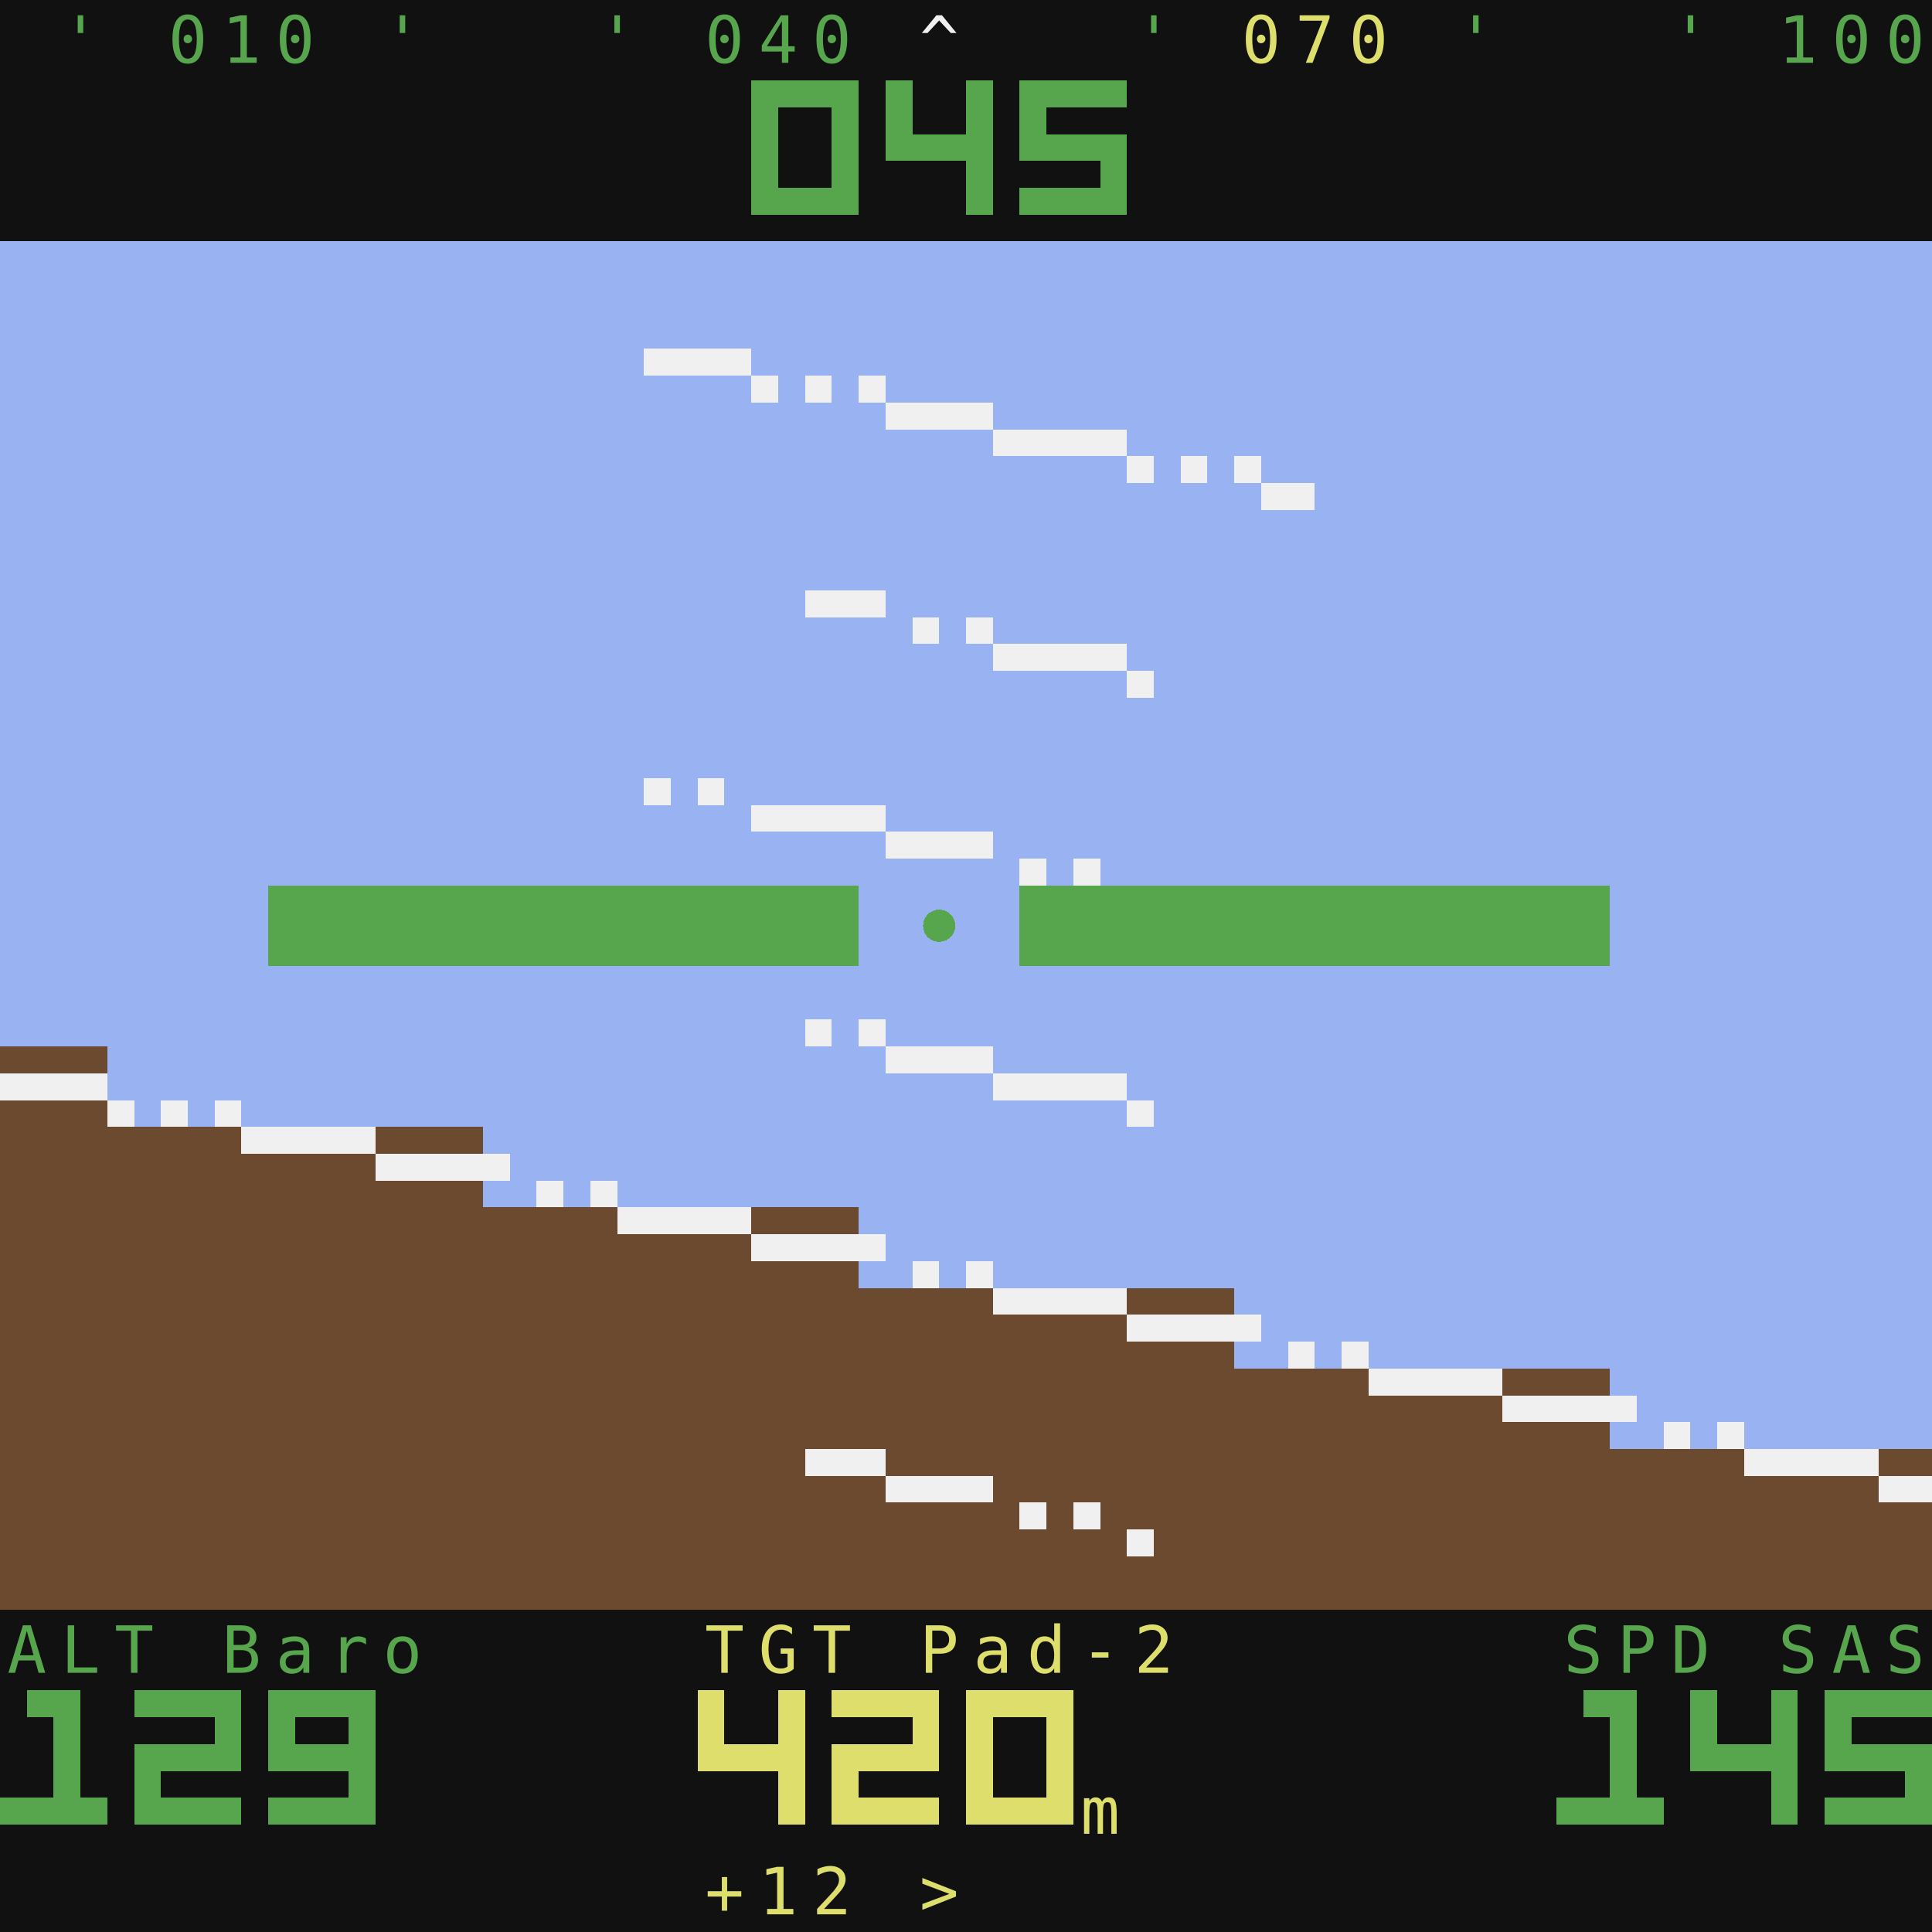
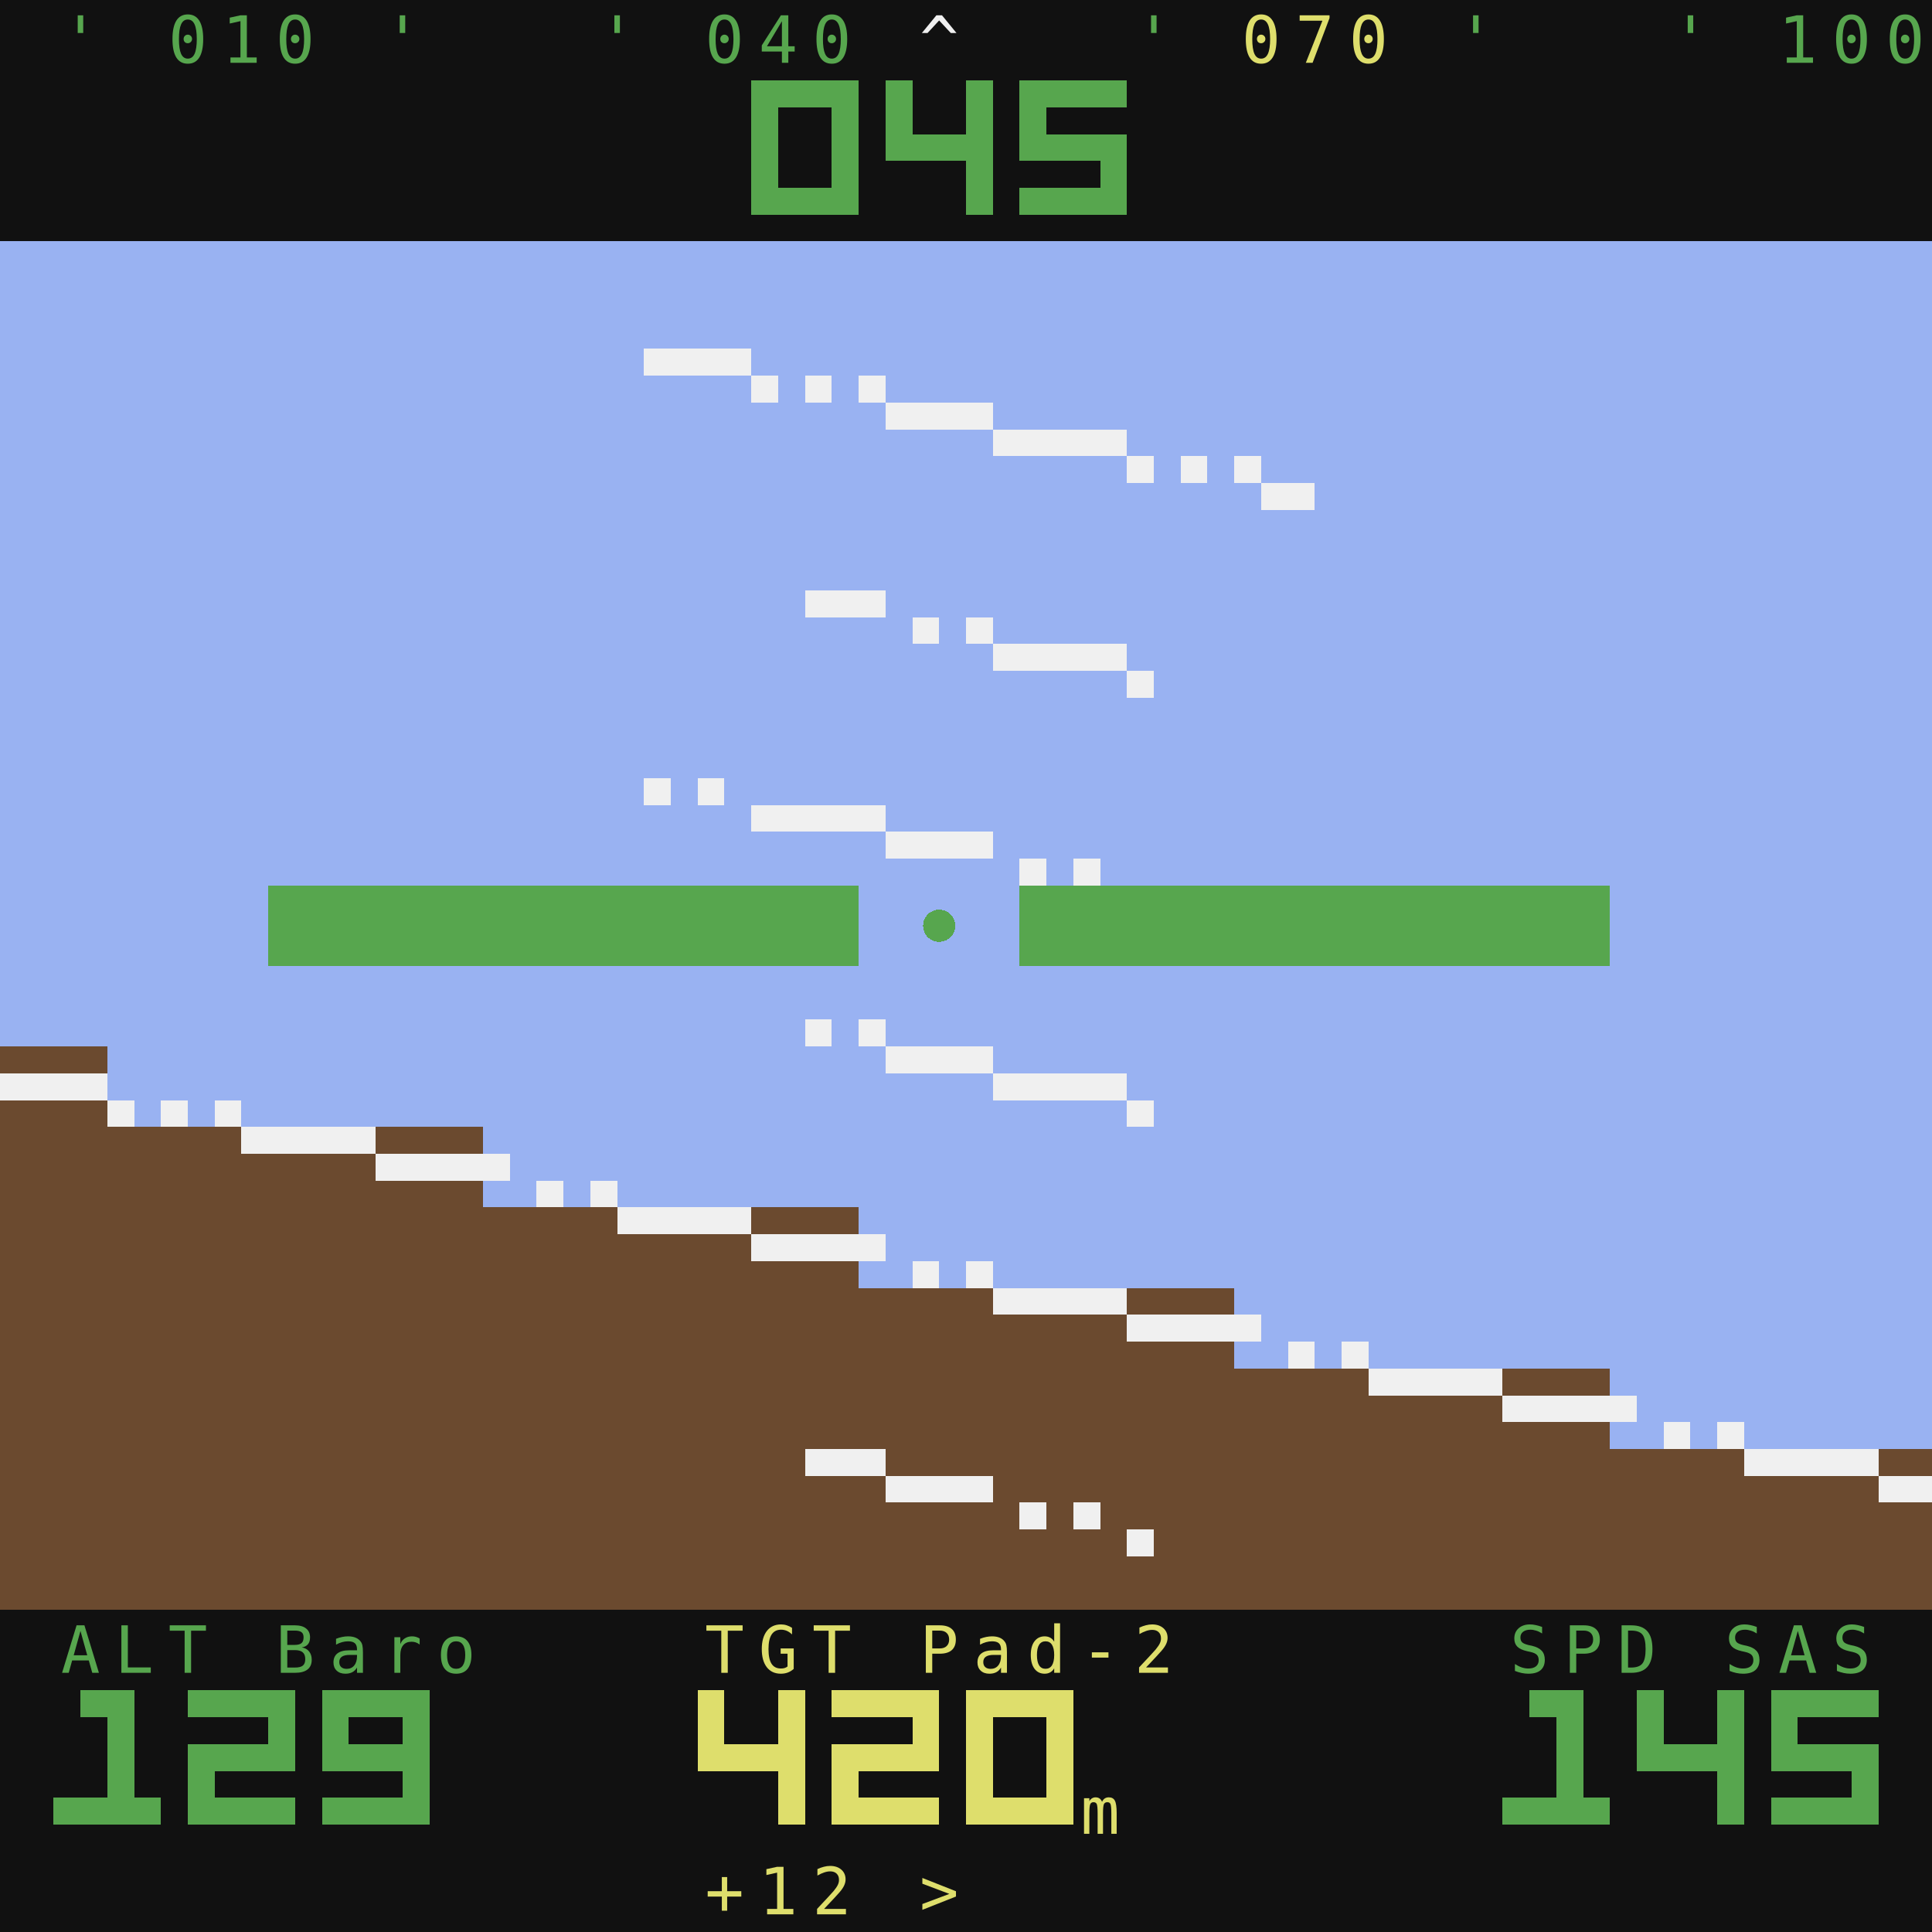
<svg xmlns="http://www.w3.org/2000/svg" width="504" height="504" viewBox="0 0 504 504" font-family="'DejaVu Sans Mono','Consolas',monospace" shape-rendering="crispEdges">
  <rect x="0" y="0" width="504" height="504" fill="#111111" />
  <rect x="0" y="0" width="504" height="21" fill="#111111" />
  <rect x="0" y="21" width="210" height="21" fill="#111111" />
  <rect x="210" y="21" width="42" height="21" fill="#57a64e" />
  <rect x="252" y="21" width="14" height="21" fill="#111111" />
  <rect x="266" y="21" width="28" height="21" fill="#57a64e" />
  <rect x="294" y="21" width="210" height="21" fill="#111111" />
  <rect x="0" y="42" width="504" height="21" fill="#111111" />
  <rect x="0" y="63" width="504" height="21" fill="#99b2f2" />
  <rect x="0" y="84" width="504" height="21" fill="#99b2f2" />
  <rect x="0" y="105" width="504" height="21" fill="#99b2f2" />
  <rect x="0" y="126" width="504" height="21" fill="#99b2f2" />
  <rect x="0" y="147" width="504" height="21" fill="#99b2f2" />
  <rect x="0" y="168" width="504" height="21" fill="#99b2f2" />
  <rect x="0" y="189" width="504" height="21" fill="#99b2f2" />
  <rect x="0" y="210" width="504" height="21" fill="#99b2f2" />
  <rect x="0" y="231" width="70" height="21" fill="#99b2f2" />
  <rect x="70" y="231" width="154" height="21" fill="#57a64e" />
  <rect x="224" y="231" width="42" height="21" fill="#99b2f2" />
  <rect x="266" y="231" width="154" height="21" fill="#57a64e" />
  <rect x="420" y="231" width="84" height="21" fill="#99b2f2" />
  <rect x="0" y="252" width="504" height="21" fill="#99b2f2" />
  <rect x="0" y="273" width="28" height="21" fill="#6b4a2f" />
  <rect x="28" y="273" width="476" height="21" fill="#99b2f2" />
  <rect x="0" y="294" width="126" height="21" fill="#6b4a2f" />
  <rect x="126" y="294" width="378" height="21" fill="#99b2f2" />
  <rect x="0" y="315" width="224" height="21" fill="#6b4a2f" />
  <rect x="224" y="315" width="280" height="21" fill="#99b2f2" />
  <rect x="0" y="336" width="322" height="21" fill="#6b4a2f" />
  <rect x="322" y="336" width="182" height="21" fill="#99b2f2" />
  <rect x="0" y="357" width="420" height="21" fill="#6b4a2f" />
  <rect x="420" y="357" width="84" height="21" fill="#99b2f2" />
  <rect x="0" y="378" width="504" height="21" fill="#6b4a2f" />
  <rect x="0" y="399" width="504" height="21" fill="#6b4a2f" />
  <rect x="0" y="420" width="504" height="21" fill="#111111" />
-   <rect x="0" y="441" width="28" height="21" fill="#111111" />
-   <rect x="28" y="441" width="28" height="21" fill="#57a64e" />
-   <rect x="56" y="441" width="14" height="21" fill="#111111" />
-   <rect x="70" y="441" width="28" height="21" fill="#57a64e" />
-   <rect x="98" y="441" width="84" height="21" fill="#111111" />
+   <rect x="0" y="441" width="42" height="21" fill="#111111" />
+   <rect x="42" y="441" width="28" height="21" fill="#57a64e" />
+   <rect x="70" y="441" width="14" height="21" fill="#111111" />
+   <rect x="84" y="441" width="28" height="21" fill="#57a64e" />
+   <rect x="112" y="441" width="70" height="21" fill="#111111" />
  <rect x="182" y="441" width="56" height="21" fill="#dede6c" />
  <rect x="238" y="441" width="28" height="21" fill="#111111" />
  <rect x="266" y="441" width="14" height="21" fill="#dede6c" />
-   <rect x="280" y="441" width="154" height="21" fill="#111111" />
-   <rect x="434" y="441" width="28" height="21" fill="#57a64e" />
-   <rect x="462" y="441" width="14" height="21" fill="#111111" />
-   <rect x="476" y="441" width="28" height="21" fill="#57a64e" />
+   <rect x="280" y="441" width="140" height="21" fill="#111111" />
+   <rect x="420" y="441" width="28" height="21" fill="#57a64e" />
+   <rect x="448" y="441" width="14" height="21" fill="#111111" />
+   <rect x="462" y="441" width="28" height="21" fill="#57a64e" />
+   <rect x="490" y="441" width="14" height="21" fill="#111111" />
  <rect x="0" y="462" width="504" height="21" fill="#111111" />
  <rect x="0" y="483" width="504" height="21" fill="#111111" />
  <rect x="196" y="21" width="7" height="7" fill="#57a64e" />
  <rect x="203" y="21" width="7" height="7" fill="#57a64e" />
  <rect x="196" y="28" width="7" height="7" fill="#57a64e" />
  <rect x="196" y="35" width="7" height="7" fill="#57a64e" />
  <rect x="210" y="28" width="7" height="7" fill="#111111" />
  <rect x="210" y="35" width="7" height="7" fill="#111111" />
  <rect x="224" y="21" width="7" height="7" fill="#111111" />
  <rect x="224" y="28" width="7" height="7" fill="#111111" />
  <rect x="224" y="35" width="7" height="7" fill="#111111" />
  <rect x="238" y="21" width="7" height="7" fill="#111111" />
  <rect x="245" y="21" width="7" height="7" fill="#111111" />
  <rect x="238" y="28" width="7" height="7" fill="#111111" />
  <rect x="245" y="28" width="7" height="7" fill="#111111" />
  <rect x="252" y="21" width="7" height="7" fill="#57a64e" />
  <rect x="252" y="28" width="7" height="7" fill="#57a64e" />
  <rect x="252" y="35" width="7" height="7" fill="#57a64e" />
  <rect x="273" y="28" width="7" height="7" fill="#111111" />
  <rect x="280" y="28" width="7" height="7" fill="#111111" />
  <rect x="287" y="28" width="7" height="7" fill="#111111" />
  <rect x="196" y="42" width="7" height="7" fill="#57a64e" />
  <rect x="196" y="49" width="7" height="7" fill="#57a64e" />
  <rect x="203" y="49" width="7" height="7" fill="#57a64e" />
  <rect x="217" y="42" width="7" height="7" fill="#57a64e" />
  <rect x="210" y="49" width="7" height="7" fill="#57a64e" />
  <rect x="217" y="49" width="7" height="7" fill="#57a64e" />
  <rect x="252" y="42" width="7" height="7" fill="#57a64e" />
  <rect x="252" y="49" width="7" height="7" fill="#57a64e" />
  <rect x="266" y="49" width="7" height="7" fill="#57a64e" />
  <rect x="273" y="49" width="7" height="7" fill="#57a64e" />
  <rect x="287" y="42" width="7" height="7" fill="#57a64e" />
  <rect x="280" y="49" width="7" height="7" fill="#57a64e" />
  <rect x="287" y="49" width="7" height="7" fill="#57a64e" />
  <rect x="168" y="91" width="7" height="7" fill="#f0f0f0" />
  <rect x="175" y="91" width="7" height="7" fill="#f0f0f0" />
  <rect x="182" y="91" width="7" height="7" fill="#f0f0f0" />
  <rect x="189" y="91" width="7" height="7" fill="#f0f0f0" />
  <rect x="196" y="98" width="7" height="7" fill="#f0f0f0" />
  <rect x="210" y="98" width="7" height="7" fill="#f0f0f0" />
  <rect x="224" y="98" width="7" height="7" fill="#f0f0f0" />
  <rect x="231" y="105" width="7" height="7" fill="#f0f0f0" />
  <rect x="238" y="105" width="7" height="7" fill="#f0f0f0" />
  <rect x="245" y="105" width="7" height="7" fill="#f0f0f0" />
  <rect x="252" y="105" width="7" height="7" fill="#f0f0f0" />
  <rect x="259" y="112" width="7" height="7" fill="#f0f0f0" />
  <rect x="266" y="112" width="7" height="7" fill="#f0f0f0" />
  <rect x="273" y="112" width="7" height="7" fill="#f0f0f0" />
  <rect x="280" y="112" width="7" height="7" fill="#f0f0f0" />
  <rect x="287" y="112" width="7" height="7" fill="#f0f0f0" />
  <rect x="294" y="119" width="7" height="7" fill="#f0f0f0" />
  <rect x="308" y="119" width="7" height="7" fill="#f0f0f0" />
  <rect x="322" y="119" width="7" height="7" fill="#f0f0f0" />
  <rect x="329" y="126" width="7" height="7" fill="#f0f0f0" />
  <rect x="336" y="126" width="7" height="7" fill="#f0f0f0" />
  <rect x="210" y="154" width="7" height="7" fill="#f0f0f0" />
  <rect x="217" y="154" width="7" height="7" fill="#f0f0f0" />
  <rect x="224" y="154" width="7" height="7" fill="#f0f0f0" />
  <rect x="238" y="161" width="7" height="7" fill="#f0f0f0" />
  <rect x="252" y="161" width="7" height="7" fill="#f0f0f0" />
  <rect x="259" y="168" width="7" height="7" fill="#f0f0f0" />
  <rect x="266" y="168" width="7" height="7" fill="#f0f0f0" />
  <rect x="273" y="168" width="7" height="7" fill="#f0f0f0" />
  <rect x="280" y="168" width="7" height="7" fill="#f0f0f0" />
  <rect x="287" y="168" width="7" height="7" fill="#f0f0f0" />
  <rect x="294" y="175" width="7" height="7" fill="#f0f0f0" />
  <rect x="168" y="203" width="7" height="7" fill="#f0f0f0" />
  <rect x="182" y="203" width="7" height="7" fill="#f0f0f0" />
  <rect x="196" y="210" width="7" height="7" fill="#f0f0f0" />
  <rect x="203" y="210" width="7" height="7" fill="#f0f0f0" />
  <rect x="210" y="210" width="7" height="7" fill="#f0f0f0" />
  <rect x="217" y="210" width="7" height="7" fill="#f0f0f0" />
  <rect x="224" y="210" width="7" height="7" fill="#f0f0f0" />
  <rect x="231" y="217" width="7" height="7" fill="#f0f0f0" />
  <rect x="238" y="217" width="7" height="7" fill="#f0f0f0" />
  <rect x="245" y="217" width="7" height="7" fill="#f0f0f0" />
  <rect x="252" y="217" width="7" height="7" fill="#f0f0f0" />
  <rect x="266" y="224" width="7" height="7" fill="#f0f0f0" />
  <rect x="280" y="224" width="7" height="7" fill="#f0f0f0" />
  <circle cx="245" cy="241.5" r="4.2" fill="#57a64e" />
  <rect x="210" y="266" width="7" height="7" fill="#f0f0f0" />
  <rect x="224" y="266" width="7" height="7" fill="#f0f0f0" />
  <rect x="0" y="280" width="7" height="7" fill="#f0f0f0" />
  <rect x="7" y="280" width="7" height="7" fill="#f0f0f0" />
  <rect x="14" y="280" width="7" height="7" fill="#f0f0f0" />
  <rect x="21" y="280" width="7" height="7" fill="#f0f0f0" />
  <rect x="28" y="287" width="7" height="7" fill="#f0f0f0" />
  <rect x="42" y="287" width="7" height="7" fill="#f0f0f0" />
  <rect x="56" y="287" width="7" height="7" fill="#f0f0f0" />
  <rect x="231" y="273" width="7" height="7" fill="#f0f0f0" />
  <rect x="238" y="273" width="7" height="7" fill="#f0f0f0" />
  <rect x="245" y="273" width="7" height="7" fill="#f0f0f0" />
  <rect x="252" y="273" width="7" height="7" fill="#f0f0f0" />
  <rect x="259" y="280" width="7" height="7" fill="#f0f0f0" />
  <rect x="266" y="280" width="7" height="7" fill="#f0f0f0" />
  <rect x="273" y="280" width="7" height="7" fill="#f0f0f0" />
  <rect x="280" y="280" width="7" height="7" fill="#f0f0f0" />
  <rect x="287" y="280" width="7" height="7" fill="#f0f0f0" />
  <rect x="294" y="287" width="7" height="7" fill="#f0f0f0" />
  <rect x="63" y="294" width="7" height="7" fill="#f0f0f0" />
  <rect x="70" y="294" width="7" height="7" fill="#f0f0f0" />
  <rect x="77" y="294" width="7" height="7" fill="#f0f0f0" />
  <rect x="84" y="294" width="7" height="7" fill="#f0f0f0" />
  <rect x="91" y="294" width="7" height="7" fill="#f0f0f0" />
  <rect x="98" y="301" width="7" height="7" fill="#f0f0f0" />
  <rect x="105" y="301" width="7" height="7" fill="#f0f0f0" />
  <rect x="112" y="301" width="7" height="7" fill="#f0f0f0" />
  <rect x="119" y="301" width="7" height="7" fill="#f0f0f0" />
  <rect x="126" y="301" width="7" height="7" fill="#f0f0f0" />
  <rect x="140" y="308" width="7" height="7" fill="#f0f0f0" />
  <rect x="154" y="308" width="7" height="7" fill="#f0f0f0" />
  <rect x="161" y="315" width="7" height="7" fill="#f0f0f0" />
  <rect x="168" y="315" width="7" height="7" fill="#f0f0f0" />
  <rect x="175" y="315" width="7" height="7" fill="#f0f0f0" />
  <rect x="182" y="315" width="7" height="7" fill="#f0f0f0" />
  <rect x="189" y="315" width="7" height="7" fill="#f0f0f0" />
  <rect x="196" y="322" width="7" height="7" fill="#f0f0f0" />
  <rect x="203" y="322" width="7" height="7" fill="#f0f0f0" />
  <rect x="210" y="322" width="7" height="7" fill="#f0f0f0" />
  <rect x="217" y="322" width="7" height="7" fill="#f0f0f0" />
  <rect x="224" y="322" width="7" height="7" fill="#f0f0f0" />
  <rect x="238" y="329" width="7" height="7" fill="#f0f0f0" />
  <rect x="252" y="329" width="7" height="7" fill="#f0f0f0" />
  <rect x="259" y="336" width="7" height="7" fill="#f0f0f0" />
  <rect x="266" y="336" width="7" height="7" fill="#f0f0f0" />
  <rect x="273" y="336" width="7" height="7" fill="#f0f0f0" />
  <rect x="280" y="336" width="7" height="7" fill="#f0f0f0" />
  <rect x="287" y="336" width="7" height="7" fill="#f0f0f0" />
  <rect x="294" y="343" width="7" height="7" fill="#f0f0f0" />
  <rect x="301" y="343" width="7" height="7" fill="#f0f0f0" />
  <rect x="308" y="343" width="7" height="7" fill="#f0f0f0" />
  <rect x="315" y="343" width="7" height="7" fill="#f0f0f0" />
  <rect x="322" y="343" width="7" height="7" fill="#f0f0f0" />
  <rect x="336" y="350" width="7" height="7" fill="#f0f0f0" />
  <rect x="350" y="350" width="7" height="7" fill="#f0f0f0" />
  <rect x="357" y="357" width="7" height="7" fill="#f0f0f0" />
  <rect x="364" y="357" width="7" height="7" fill="#f0f0f0" />
  <rect x="371" y="357" width="7" height="7" fill="#f0f0f0" />
  <rect x="378" y="357" width="7" height="7" fill="#f0f0f0" />
  <rect x="385" y="357" width="7" height="7" fill="#f0f0f0" />
  <rect x="392" y="364" width="7" height="7" fill="#f0f0f0" />
  <rect x="399" y="364" width="7" height="7" fill="#f0f0f0" />
  <rect x="406" y="364" width="7" height="7" fill="#f0f0f0" />
  <rect x="413" y="364" width="7" height="7" fill="#f0f0f0" />
  <rect x="420" y="364" width="7" height="7" fill="#f0f0f0" />
  <rect x="434" y="371" width="7" height="7" fill="#f0f0f0" />
  <rect x="448" y="371" width="7" height="7" fill="#f0f0f0" />
  <rect x="210" y="378" width="7" height="7" fill="#f0f0f0" />
  <rect x="217" y="378" width="7" height="7" fill="#f0f0f0" />
  <rect x="224" y="378" width="7" height="7" fill="#f0f0f0" />
  <rect x="231" y="385" width="7" height="7" fill="#f0f0f0" />
  <rect x="238" y="385" width="7" height="7" fill="#f0f0f0" />
  <rect x="245" y="385" width="7" height="7" fill="#f0f0f0" />
  <rect x="252" y="385" width="7" height="7" fill="#f0f0f0" />
  <rect x="266" y="392" width="7" height="7" fill="#f0f0f0" />
  <rect x="280" y="392" width="7" height="7" fill="#f0f0f0" />
  <rect x="455" y="378" width="7" height="7" fill="#f0f0f0" />
  <rect x="462" y="378" width="7" height="7" fill="#f0f0f0" />
  <rect x="469" y="378" width="7" height="7" fill="#f0f0f0" />
  <rect x="476" y="378" width="7" height="7" fill="#f0f0f0" />
  <rect x="483" y="378" width="7" height="7" fill="#f0f0f0" />
  <rect x="490" y="385" width="7" height="7" fill="#f0f0f0" />
  <rect x="497" y="385" width="7" height="7" fill="#f0f0f0" />
  <rect x="294" y="399" width="7" height="7" fill="#f0f0f0" />
-   <rect x="7" y="441" width="7" height="7" fill="#57a64e" />
-   <rect x="14" y="441" width="7" height="7" fill="#57a64e" />
-   <rect x="14" y="448" width="7" height="7" fill="#57a64e" />
-   <rect x="14" y="455" width="7" height="7" fill="#57a64e" />
-   <rect x="28" y="441" width="7" height="7" fill="#111111" />
-   <rect x="28" y="448" width="7" height="7" fill="#111111" />
-   <rect x="35" y="448" width="7" height="7" fill="#111111" />
-   <rect x="28" y="455" width="7" height="7" fill="#111111" />
+   <rect x="21" y="441" width="7" height="7" fill="#57a64e" />
+   <rect x="28" y="441" width="7" height="7" fill="#57a64e" />
+   <rect x="28" y="448" width="7" height="7" fill="#57a64e" />
+   <rect x="28" y="455" width="7" height="7" fill="#57a64e" />
+   <rect x="42" y="441" width="7" height="7" fill="#111111" />
  <rect x="42" y="448" width="7" height="7" fill="#111111" />
  <rect x="49" y="448" width="7" height="7" fill="#111111" />
-   <rect x="56" y="441" width="7" height="7" fill="#57a64e" />
-   <rect x="56" y="448" width="7" height="7" fill="#57a64e" />
-   <rect x="56" y="455" width="7" height="7" fill="#57a64e" />
-   <rect x="77" y="448" width="7" height="7" fill="#111111" />
-   <rect x="84" y="448" width="7" height="7" fill="#111111" />
+   <rect x="42" y="455" width="7" height="7" fill="#111111" />
+   <rect x="56" y="448" width="7" height="7" fill="#111111" />
+   <rect x="63" y="448" width="7" height="7" fill="#111111" />
+   <rect x="70" y="441" width="7" height="7" fill="#57a64e" />
+   <rect x="70" y="448" width="7" height="7" fill="#57a64e" />
+   <rect x="70" y="455" width="7" height="7" fill="#57a64e" />
+   <rect x="91" y="448" width="7" height="7" fill="#111111" />
+   <rect x="98" y="448" width="7" height="7" fill="#111111" />
  <rect x="189" y="441" width="7" height="7" fill="#111111" />
  <rect x="189" y="448" width="7" height="7" fill="#111111" />
  <rect x="196" y="441" width="7" height="7" fill="#111111" />
  <rect x="196" y="448" width="7" height="7" fill="#111111" />
  <rect x="210" y="441" width="7" height="7" fill="#111111" />
  <rect x="210" y="448" width="7" height="7" fill="#111111" />
  <rect x="217" y="448" width="7" height="7" fill="#111111" />
  <rect x="210" y="455" width="7" height="7" fill="#111111" />
  <rect x="224" y="448" width="7" height="7" fill="#111111" />
  <rect x="231" y="448" width="7" height="7" fill="#111111" />
  <rect x="238" y="441" width="7" height="7" fill="#dede6c" />
  <rect x="238" y="448" width="7" height="7" fill="#dede6c" />
  <rect x="238" y="455" width="7" height="7" fill="#dede6c" />
  <rect x="252" y="441" width="7" height="7" fill="#dede6c" />
  <rect x="259" y="441" width="7" height="7" fill="#dede6c" />
  <rect x="252" y="448" width="7" height="7" fill="#dede6c" />
  <rect x="252" y="455" width="7" height="7" fill="#dede6c" />
  <rect x="266" y="448" width="7" height="7" fill="#111111" />
  <rect x="266" y="455" width="7" height="7" fill="#111111" />
-   <rect x="413" y="441" width="7" height="7" fill="#57a64e" />
-   <rect x="420" y="441" width="7" height="7" fill="#57a64e" />
-   <rect x="420" y="448" width="7" height="7" fill="#57a64e" />
-   <rect x="420" y="455" width="7" height="7" fill="#57a64e" />
+   <rect x="399" y="441" width="7" height="7" fill="#57a64e" />
+   <rect x="406" y="441" width="7" height="7" fill="#57a64e" />
+   <rect x="406" y="448" width="7" height="7" fill="#57a64e" />
+   <rect x="406" y="455" width="7" height="7" fill="#57a64e" />
+   <rect x="420" y="441" width="7" height="7" fill="#111111" />
+   <rect x="420" y="448" width="7" height="7" fill="#111111" />
+   <rect x="420" y="455" width="7" height="7" fill="#111111" />
  <rect x="434" y="441" width="7" height="7" fill="#111111" />
+   <rect x="441" y="441" width="7" height="7" fill="#111111" />
  <rect x="434" y="448" width="7" height="7" fill="#111111" />
-   <rect x="434" y="455" width="7" height="7" fill="#111111" />
-   <rect x="448" y="441" width="7" height="7" fill="#111111" />
-   <rect x="455" y="441" width="7" height="7" fill="#111111" />
-   <rect x="448" y="448" width="7" height="7" fill="#111111" />
-   <rect x="455" y="448" width="7" height="7" fill="#111111" />
-   <rect x="462" y="441" width="7" height="7" fill="#57a64e" />
-   <rect x="462" y="448" width="7" height="7" fill="#57a64e" />
-   <rect x="462" y="455" width="7" height="7" fill="#57a64e" />
+   <rect x="441" y="448" width="7" height="7" fill="#111111" />
+   <rect x="448" y="441" width="7" height="7" fill="#57a64e" />
+   <rect x="448" y="448" width="7" height="7" fill="#57a64e" />
+   <rect x="448" y="455" width="7" height="7" fill="#57a64e" />
+   <rect x="469" y="448" width="7" height="7" fill="#111111" />
+   <rect x="476" y="448" width="7" height="7" fill="#111111" />
  <rect x="483" y="448" width="7" height="7" fill="#111111" />
-   <rect x="490" y="448" width="7" height="7" fill="#111111" />
-   <rect x="497" y="448" width="7" height="7" fill="#111111" />
-   <rect x="0" y="469" width="7" height="7" fill="#57a64e" />
-   <rect x="7" y="469" width="7" height="7" fill="#57a64e" />
-   <rect x="14" y="462" width="7" height="7" fill="#57a64e" />
  <rect x="14" y="469" width="7" height="7" fill="#57a64e" />
  <rect x="21" y="469" width="7" height="7" fill="#57a64e" />
-   <rect x="35" y="462" width="7" height="7" fill="#57a64e" />
+   <rect x="28" y="462" width="7" height="7" fill="#57a64e" />
+   <rect x="28" y="469" width="7" height="7" fill="#57a64e" />
  <rect x="35" y="469" width="7" height="7" fill="#57a64e" />
-   <rect x="42" y="469" width="7" height="7" fill="#57a64e" />
+   <rect x="49" y="462" width="7" height="7" fill="#57a64e" />
  <rect x="49" y="469" width="7" height="7" fill="#57a64e" />
  <rect x="56" y="469" width="7" height="7" fill="#57a64e" />
+   <rect x="63" y="469" width="7" height="7" fill="#57a64e" />
  <rect x="70" y="469" width="7" height="7" fill="#57a64e" />
-   <rect x="77" y="469" width="7" height="7" fill="#57a64e" />
-   <rect x="91" y="462" width="7" height="7" fill="#57a64e" />
  <rect x="84" y="469" width="7" height="7" fill="#57a64e" />
  <rect x="91" y="469" width="7" height="7" fill="#57a64e" />
+   <rect x="105" y="462" width="7" height="7" fill="#57a64e" />
+   <rect x="98" y="469" width="7" height="7" fill="#57a64e" />
+   <rect x="105" y="469" width="7" height="7" fill="#57a64e" />
  <rect x="203" y="462" width="7" height="7" fill="#dede6c" />
  <rect x="203" y="469" width="7" height="7" fill="#dede6c" />
  <rect x="217" y="462" width="7" height="7" fill="#dede6c" />
  <rect x="217" y="469" width="7" height="7" fill="#dede6c" />
  <rect x="224" y="469" width="7" height="7" fill="#dede6c" />
  <rect x="231" y="469" width="7" height="7" fill="#dede6c" />
  <rect x="238" y="469" width="7" height="7" fill="#dede6c" />
  <rect x="252" y="462" width="7" height="7" fill="#dede6c" />
  <rect x="252" y="469" width="7" height="7" fill="#dede6c" />
  <rect x="259" y="469" width="7" height="7" fill="#dede6c" />
  <rect x="273" y="462" width="7" height="7" fill="#dede6c" />
  <rect x="266" y="469" width="7" height="7" fill="#dede6c" />
  <rect x="273" y="469" width="7" height="7" fill="#dede6c" />
+   <rect x="392" y="469" width="7" height="7" fill="#57a64e" />
+   <rect x="399" y="469" width="7" height="7" fill="#57a64e" />
+   <rect x="406" y="462" width="7" height="7" fill="#57a64e" />
  <rect x="406" y="469" width="7" height="7" fill="#57a64e" />
  <rect x="413" y="469" width="7" height="7" fill="#57a64e" />
-   <rect x="420" y="462" width="7" height="7" fill="#57a64e" />
-   <rect x="420" y="469" width="7" height="7" fill="#57a64e" />
-   <rect x="427" y="469" width="7" height="7" fill="#57a64e" />
-   <rect x="462" y="462" width="7" height="7" fill="#57a64e" />
+   <rect x="448" y="462" width="7" height="7" fill="#57a64e" />
+   <rect x="448" y="469" width="7" height="7" fill="#57a64e" />
  <rect x="462" y="469" width="7" height="7" fill="#57a64e" />
+   <rect x="469" y="469" width="7" height="7" fill="#57a64e" />
+   <rect x="483" y="462" width="7" height="7" fill="#57a64e" />
  <rect x="476" y="469" width="7" height="7" fill="#57a64e" />
  <rect x="483" y="469" width="7" height="7" fill="#57a64e" />
-   <rect x="497" y="462" width="7" height="7" fill="#57a64e" />
-   <rect x="490" y="469" width="7" height="7" fill="#57a64e" />
-   <rect x="497" y="469" width="7" height="7" fill="#57a64e" />
  <text x="21" y="10.5" fill="#57a64e" font-size="17" text-anchor="middle" dominant-baseline="central">'</text>
  <text x="49" y="10.5" fill="#57a64e" font-size="17" text-anchor="middle" dominant-baseline="central">0</text>
  <text x="63" y="10.5" fill="#57a64e" font-size="17" text-anchor="middle" dominant-baseline="central">1</text>
  <text x="77" y="10.5" fill="#57a64e" font-size="17" text-anchor="middle" dominant-baseline="central">0</text>
  <text x="105" y="10.5" fill="#57a64e" font-size="17" text-anchor="middle" dominant-baseline="central">'</text>
  <text x="161" y="10.5" fill="#57a64e" font-size="17" text-anchor="middle" dominant-baseline="central">'</text>
  <text x="189" y="10.5" fill="#57a64e" font-size="17" text-anchor="middle" dominant-baseline="central">0</text>
  <text x="203" y="10.5" fill="#57a64e" font-size="17" text-anchor="middle" dominant-baseline="central">4</text>
  <text x="217" y="10.5" fill="#57a64e" font-size="17" text-anchor="middle" dominant-baseline="central">0</text>
  <text x="245" y="10.5" fill="#f0f0f0" font-size="17" text-anchor="middle" dominant-baseline="central">^</text>
  <text x="301" y="10.5" fill="#57a64e" font-size="17" text-anchor="middle" dominant-baseline="central">'</text>
  <text x="329" y="10.5" fill="#dede6c" font-size="17" text-anchor="middle" dominant-baseline="central">0</text>
  <text x="343" y="10.5" fill="#dede6c" font-size="17" text-anchor="middle" dominant-baseline="central">7</text>
  <text x="357" y="10.5" fill="#dede6c" font-size="17" text-anchor="middle" dominant-baseline="central">0</text>
  <text x="385" y="10.5" fill="#57a64e" font-size="17" text-anchor="middle" dominant-baseline="central">'</text>
  <text x="441" y="10.5" fill="#57a64e" font-size="17" text-anchor="middle" dominant-baseline="central">'</text>
  <text x="469" y="10.5" fill="#57a64e" font-size="17" text-anchor="middle" dominant-baseline="central">1</text>
  <text x="483" y="10.5" fill="#57a64e" font-size="17" text-anchor="middle" dominant-baseline="central">0</text>
  <text x="497" y="10.5" fill="#57a64e" font-size="17" text-anchor="middle" dominant-baseline="central">0</text>
-   <text x="7" y="430.5" fill="#57a64e" font-size="17" text-anchor="middle" dominant-baseline="central">A</text>
-   <text x="21" y="430.5" fill="#57a64e" font-size="17" text-anchor="middle" dominant-baseline="central">L</text>
-   <text x="35" y="430.5" fill="#57a64e" font-size="17" text-anchor="middle" dominant-baseline="central">T</text>
-   <text x="63" y="430.5" fill="#57a64e" font-size="17" text-anchor="middle" dominant-baseline="central">B</text>
-   <text x="77" y="430.5" fill="#57a64e" font-size="17" text-anchor="middle" dominant-baseline="central">a</text>
-   <text x="91" y="430.5" fill="#57a64e" font-size="17" text-anchor="middle" dominant-baseline="central">r</text>
-   <text x="105" y="430.5" fill="#57a64e" font-size="17" text-anchor="middle" dominant-baseline="central">o</text>
+   <text x="21" y="430.5" fill="#57a64e" font-size="17" text-anchor="middle" dominant-baseline="central">A</text>
+   <text x="35" y="430.5" fill="#57a64e" font-size="17" text-anchor="middle" dominant-baseline="central">L</text>
+   <text x="49" y="430.5" fill="#57a64e" font-size="17" text-anchor="middle" dominant-baseline="central">T</text>
+   <text x="77" y="430.5" fill="#57a64e" font-size="17" text-anchor="middle" dominant-baseline="central">B</text>
+   <text x="91" y="430.5" fill="#57a64e" font-size="17" text-anchor="middle" dominant-baseline="central">a</text>
+   <text x="105" y="430.5" fill="#57a64e" font-size="17" text-anchor="middle" dominant-baseline="central">r</text>
+   <text x="119" y="430.5" fill="#57a64e" font-size="17" text-anchor="middle" dominant-baseline="central">o</text>
  <text x="189" y="430.5" fill="#dede6c" font-size="17" text-anchor="middle" dominant-baseline="central">T</text>
  <text x="203" y="430.5" fill="#dede6c" font-size="17" text-anchor="middle" dominant-baseline="central">G</text>
  <text x="217" y="430.5" fill="#dede6c" font-size="17" text-anchor="middle" dominant-baseline="central">T</text>
  <text x="245" y="430.5" fill="#dede6c" font-size="17" text-anchor="middle" dominant-baseline="central">P</text>
  <text x="259" y="430.5" fill="#dede6c" font-size="17" text-anchor="middle" dominant-baseline="central">a</text>
  <text x="273" y="430.5" fill="#dede6c" font-size="17" text-anchor="middle" dominant-baseline="central">d</text>
  <text x="287" y="430.5" fill="#dede6c" font-size="17" text-anchor="middle" dominant-baseline="central">-</text>
  <text x="301" y="430.5" fill="#dede6c" font-size="17" text-anchor="middle" dominant-baseline="central">2</text>
-   <text x="413" y="430.5" fill="#57a64e" font-size="17" text-anchor="middle" dominant-baseline="central">S</text>
-   <text x="427" y="430.5" fill="#57a64e" font-size="17" text-anchor="middle" dominant-baseline="central">P</text>
-   <text x="441" y="430.5" fill="#57a64e" font-size="17" text-anchor="middle" dominant-baseline="central">D</text>
-   <text x="469" y="430.5" fill="#57a64e" font-size="17" text-anchor="middle" dominant-baseline="central">S</text>
-   <text x="483" y="430.5" fill="#57a64e" font-size="17" text-anchor="middle" dominant-baseline="central">A</text>
-   <text x="497" y="430.5" fill="#57a64e" font-size="17" text-anchor="middle" dominant-baseline="central">S</text>
+   <text x="399" y="430.5" fill="#57a64e" font-size="17" text-anchor="middle" dominant-baseline="central">S</text>
+   <text x="413" y="430.5" fill="#57a64e" font-size="17" text-anchor="middle" dominant-baseline="central">P</text>
+   <text x="427" y="430.5" fill="#57a64e" font-size="17" text-anchor="middle" dominant-baseline="central">D</text>
+   <text x="455" y="430.5" fill="#57a64e" font-size="17" text-anchor="middle" dominant-baseline="central">S</text>
+   <text x="469" y="430.5" fill="#57a64e" font-size="17" text-anchor="middle" dominant-baseline="central">A</text>
+   <text x="483" y="430.5" fill="#57a64e" font-size="17" text-anchor="middle" dominant-baseline="central">S</text>
  <text x="287" y="472.5" fill="#dede6c" font-size="17" text-anchor="middle" dominant-baseline="central">m</text>
  <text x="189" y="493.5" fill="#dede6c" font-size="17" text-anchor="middle" dominant-baseline="central">+</text>
  <text x="203" y="493.5" fill="#dede6c" font-size="17" text-anchor="middle" dominant-baseline="central">1</text>
  <text x="217" y="493.5" fill="#dede6c" font-size="17" text-anchor="middle" dominant-baseline="central">2</text>
  <text x="245" y="493.5" fill="#dede6c" font-size="17" text-anchor="middle" dominant-baseline="central">&gt;</text>
</svg>
